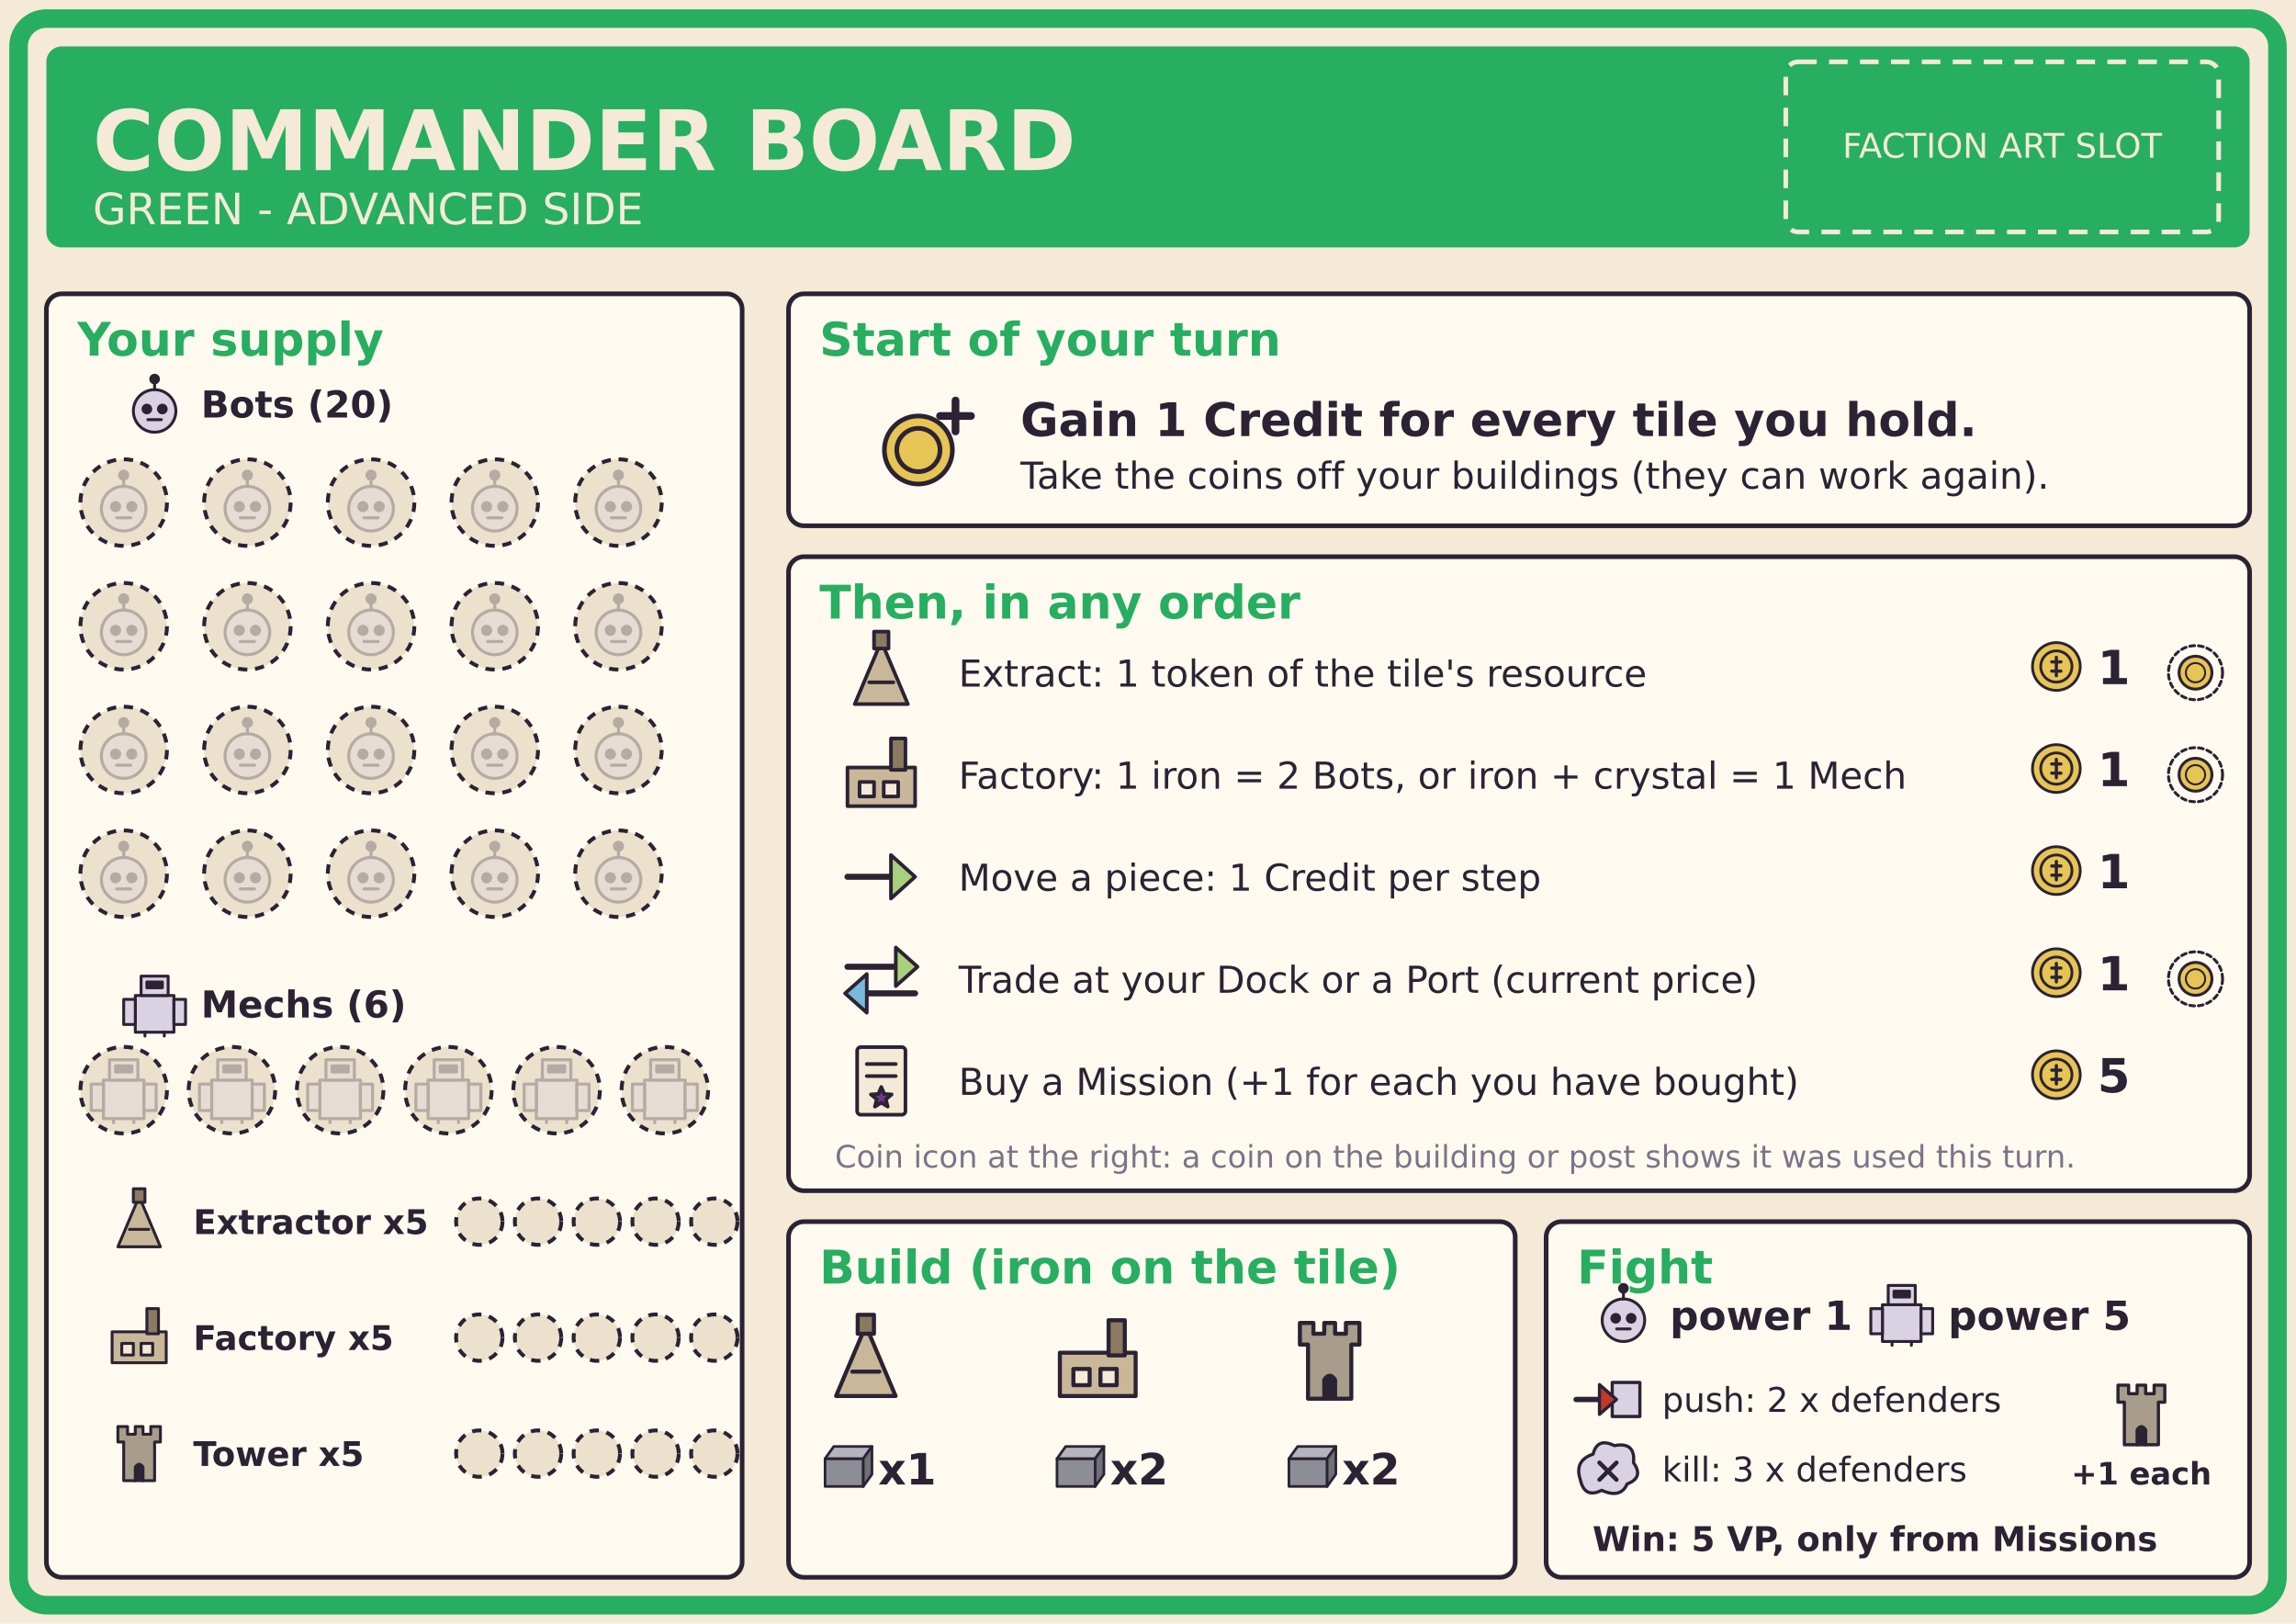
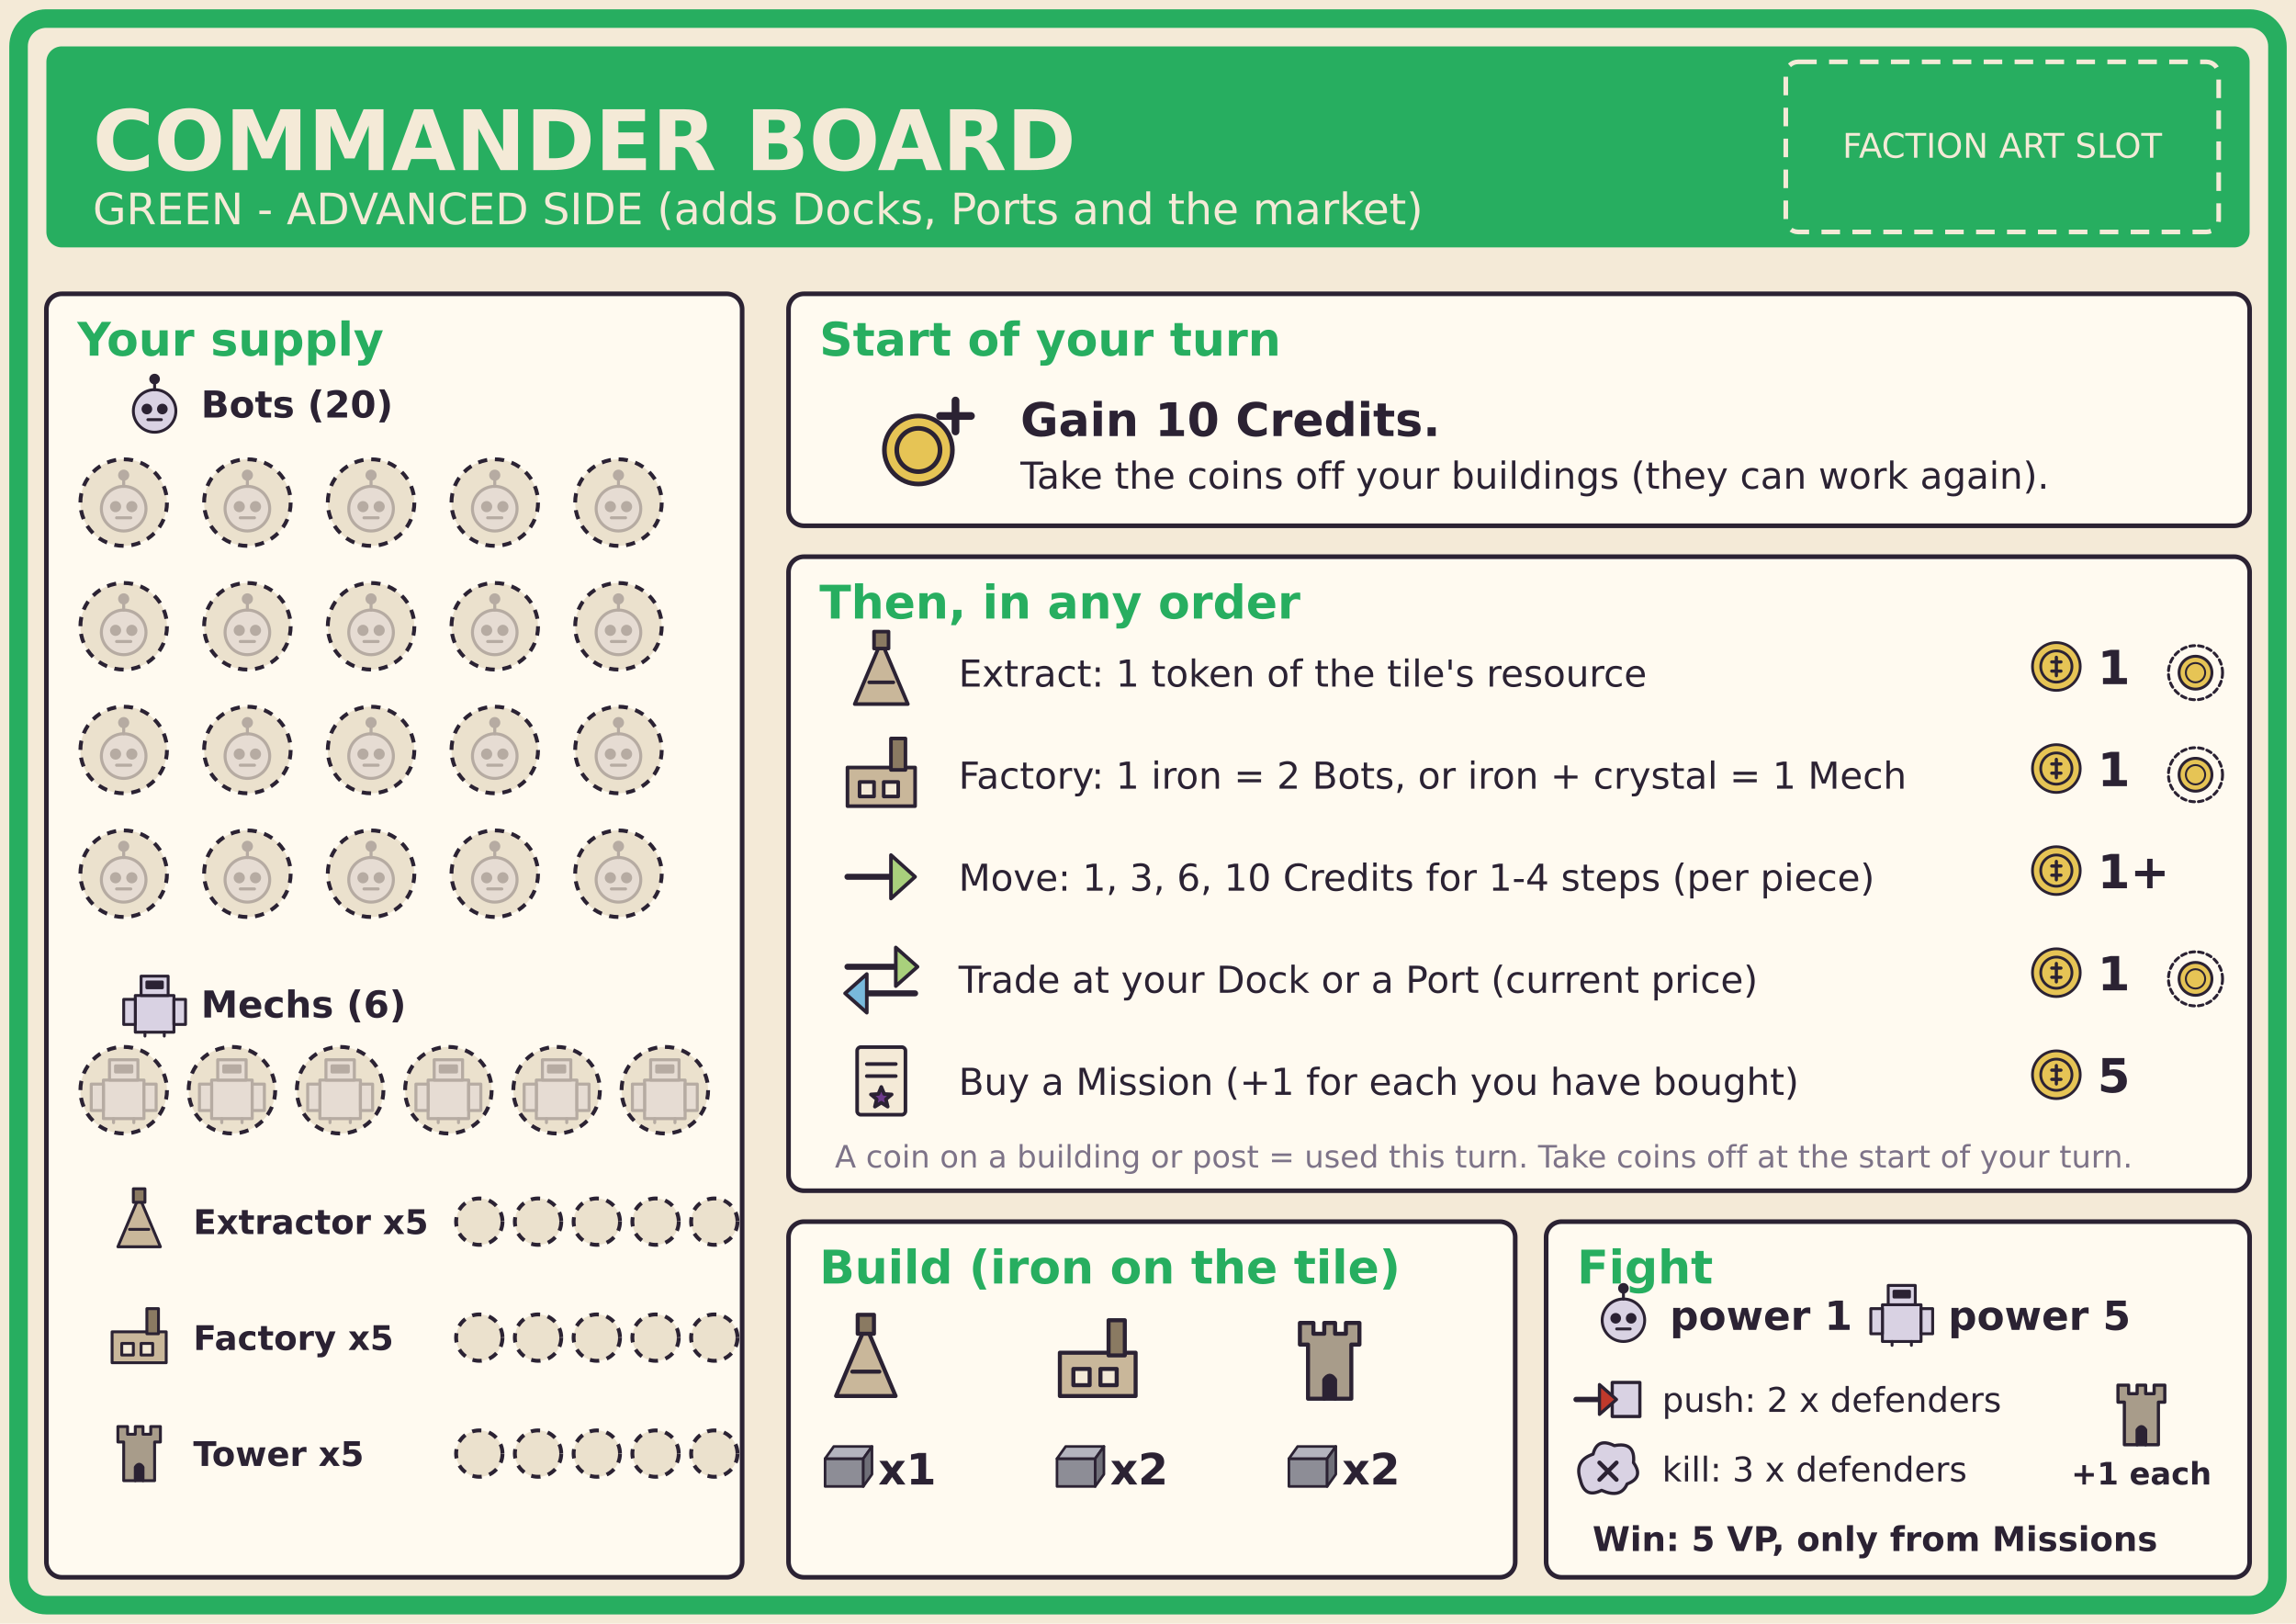
<svg xmlns="http://www.w3.org/2000/svg" viewBox="0 0 1485 1050" width="297mm" height="210mm" font-family="DejaVu Sans, Arial, sans-serif">
  <rect width="1485" height="1050" fill="#f4ead7" />
  <rect x="12" y="12" width="1461" height="1026" rx="18" fill="none" stroke="#27ae60" stroke-width="12" />
  <rect x="30" y="30" width="1425" height="130" rx="10" fill="#27ae60" />
  <text x="60" y="110" font-size="54" font-weight="bold" text-anchor="start" fill="#f4ead7">COMMANDER BOARD</text>
-   <text x="60" y="145" font-size="28" font-weight="normal" text-anchor="start" fill="#f4ead7">GREEN  -  ADVANCED SIDE</text>
+   <text x="60" y="145" font-size="28" font-weight="normal" text-anchor="start" fill="#f4ead7">GREEN  -  ADVANCED SIDE  (adds Docks, Ports and the market)</text>
  <g id="art-slot">
    <rect x="1155" y="40" width="280" height="110" rx="8" fill="none" stroke="#f4ead7" stroke-width="3" stroke-dasharray="12 8" />
    <text class="placeholder" x="1295" y="102" text-anchor="middle" font-size="22" fill="#f4ead7">FACTION ART SLOT</text>
  </g>
  <rect x="30" y="190" width="450" height="830" rx="10" fill="#fffaf0" stroke="#2b2233" stroke-width="3" />
  <text x="50" y="230" font-size="30" font-weight="bold" text-anchor="start" fill="#27ae60">Your supply</text>
  <g transform="translate(100.0,262.0) scale(0.625)" stroke="#2b2233" stroke-width="3" stroke-linejoin="round" stroke-linecap="round" fill="none">
    <circle cy="6" r="22" fill="#d9d2e3" />
    <path d="M0 -16 V-24" />
    <circle cy="-27" r="4" fill="#2b2233" />
    <circle cx="-8" cy="4" r="4" fill="#2b2233" />
    <circle cx="8" cy="4" r="4" fill="#2b2233" />
    <path d="M-7 15 H7" fill="none" />
  </g>
  <text x="130" y="270" font-size="24" font-weight="bold" text-anchor="start" fill="#2b2233">Bots (20)</text>
  <circle cx="80" cy="325" r="28" fill="#ebe1cd" stroke="#2b2233" stroke-width="2.5" stroke-dasharray="6 5" />
  <g opacity="0.28" transform="translate(80.0,325.0) scale(0.656)" stroke="#2b2233" stroke-width="3" stroke-linejoin="round" stroke-linecap="round" fill="none">
    <circle cy="6" r="22" fill="#d9d2e3" />
    <path d="M0 -16 V-24" />
    <circle cy="-27" r="4" fill="#2b2233" />
    <circle cx="-8" cy="4" r="4" fill="#2b2233" />
    <circle cx="8" cy="4" r="4" fill="#2b2233" />
    <path d="M-7 15 H7" fill="none" />
  </g>
  <circle cx="160" cy="325" r="28" fill="#ebe1cd" stroke="#2b2233" stroke-width="2.5" stroke-dasharray="6 5" />
  <g opacity="0.28" transform="translate(160.0,325.0) scale(0.656)" stroke="#2b2233" stroke-width="3" stroke-linejoin="round" stroke-linecap="round" fill="none">
    <circle cy="6" r="22" fill="#d9d2e3" />
    <path d="M0 -16 V-24" />
    <circle cy="-27" r="4" fill="#2b2233" />
    <circle cx="-8" cy="4" r="4" fill="#2b2233" />
    <circle cx="8" cy="4" r="4" fill="#2b2233" />
    <path d="M-7 15 H7" fill="none" />
  </g>
  <circle cx="240" cy="325" r="28" fill="#ebe1cd" stroke="#2b2233" stroke-width="2.5" stroke-dasharray="6 5" />
  <g opacity="0.28" transform="translate(240.0,325.0) scale(0.656)" stroke="#2b2233" stroke-width="3" stroke-linejoin="round" stroke-linecap="round" fill="none">
    <circle cy="6" r="22" fill="#d9d2e3" />
    <path d="M0 -16 V-24" />
    <circle cy="-27" r="4" fill="#2b2233" />
    <circle cx="-8" cy="4" r="4" fill="#2b2233" />
    <circle cx="8" cy="4" r="4" fill="#2b2233" />
    <path d="M-7 15 H7" fill="none" />
  </g>
  <circle cx="320" cy="325" r="28" fill="#ebe1cd" stroke="#2b2233" stroke-width="2.5" stroke-dasharray="6 5" />
  <g opacity="0.28" transform="translate(320.0,325.0) scale(0.656)" stroke="#2b2233" stroke-width="3" stroke-linejoin="round" stroke-linecap="round" fill="none">
    <circle cy="6" r="22" fill="#d9d2e3" />
    <path d="M0 -16 V-24" />
    <circle cy="-27" r="4" fill="#2b2233" />
    <circle cx="-8" cy="4" r="4" fill="#2b2233" />
    <circle cx="8" cy="4" r="4" fill="#2b2233" />
    <path d="M-7 15 H7" fill="none" />
  </g>
  <circle cx="400" cy="325" r="28" fill="#ebe1cd" stroke="#2b2233" stroke-width="2.5" stroke-dasharray="6 5" />
  <g opacity="0.28" transform="translate(400.0,325.0) scale(0.656)" stroke="#2b2233" stroke-width="3" stroke-linejoin="round" stroke-linecap="round" fill="none">
    <circle cy="6" r="22" fill="#d9d2e3" />
    <path d="M0 -16 V-24" />
    <circle cy="-27" r="4" fill="#2b2233" />
    <circle cx="-8" cy="4" r="4" fill="#2b2233" />
    <circle cx="8" cy="4" r="4" fill="#2b2233" />
    <path d="M-7 15 H7" fill="none" />
  </g>
  <circle cx="80" cy="405" r="28" fill="#ebe1cd" stroke="#2b2233" stroke-width="2.5" stroke-dasharray="6 5" />
  <g opacity="0.28" transform="translate(80.0,405.0) scale(0.656)" stroke="#2b2233" stroke-width="3" stroke-linejoin="round" stroke-linecap="round" fill="none">
    <circle cy="6" r="22" fill="#d9d2e3" />
    <path d="M0 -16 V-24" />
    <circle cy="-27" r="4" fill="#2b2233" />
    <circle cx="-8" cy="4" r="4" fill="#2b2233" />
    <circle cx="8" cy="4" r="4" fill="#2b2233" />
    <path d="M-7 15 H7" fill="none" />
  </g>
  <circle cx="160" cy="405" r="28" fill="#ebe1cd" stroke="#2b2233" stroke-width="2.5" stroke-dasharray="6 5" />
  <g opacity="0.28" transform="translate(160.0,405.0) scale(0.656)" stroke="#2b2233" stroke-width="3" stroke-linejoin="round" stroke-linecap="round" fill="none">
    <circle cy="6" r="22" fill="#d9d2e3" />
    <path d="M0 -16 V-24" />
    <circle cy="-27" r="4" fill="#2b2233" />
    <circle cx="-8" cy="4" r="4" fill="#2b2233" />
    <circle cx="8" cy="4" r="4" fill="#2b2233" />
    <path d="M-7 15 H7" fill="none" />
  </g>
  <circle cx="240" cy="405" r="28" fill="#ebe1cd" stroke="#2b2233" stroke-width="2.5" stroke-dasharray="6 5" />
  <g opacity="0.28" transform="translate(240.0,405.0) scale(0.656)" stroke="#2b2233" stroke-width="3" stroke-linejoin="round" stroke-linecap="round" fill="none">
    <circle cy="6" r="22" fill="#d9d2e3" />
    <path d="M0 -16 V-24" />
    <circle cy="-27" r="4" fill="#2b2233" />
    <circle cx="-8" cy="4" r="4" fill="#2b2233" />
    <circle cx="8" cy="4" r="4" fill="#2b2233" />
    <path d="M-7 15 H7" fill="none" />
  </g>
  <circle cx="320" cy="405" r="28" fill="#ebe1cd" stroke="#2b2233" stroke-width="2.5" stroke-dasharray="6 5" />
  <g opacity="0.28" transform="translate(320.0,405.0) scale(0.656)" stroke="#2b2233" stroke-width="3" stroke-linejoin="round" stroke-linecap="round" fill="none">
    <circle cy="6" r="22" fill="#d9d2e3" />
    <path d="M0 -16 V-24" />
    <circle cy="-27" r="4" fill="#2b2233" />
    <circle cx="-8" cy="4" r="4" fill="#2b2233" />
    <circle cx="8" cy="4" r="4" fill="#2b2233" />
    <path d="M-7 15 H7" fill="none" />
  </g>
  <circle cx="400" cy="405" r="28" fill="#ebe1cd" stroke="#2b2233" stroke-width="2.5" stroke-dasharray="6 5" />
  <g opacity="0.28" transform="translate(400.0,405.0) scale(0.656)" stroke="#2b2233" stroke-width="3" stroke-linejoin="round" stroke-linecap="round" fill="none">
    <circle cy="6" r="22" fill="#d9d2e3" />
    <path d="M0 -16 V-24" />
    <circle cy="-27" r="4" fill="#2b2233" />
    <circle cx="-8" cy="4" r="4" fill="#2b2233" />
    <circle cx="8" cy="4" r="4" fill="#2b2233" />
    <path d="M-7 15 H7" fill="none" />
  </g>
  <circle cx="80" cy="485" r="28" fill="#ebe1cd" stroke="#2b2233" stroke-width="2.5" stroke-dasharray="6 5" />
  <g opacity="0.28" transform="translate(80.0,485.0) scale(0.656)" stroke="#2b2233" stroke-width="3" stroke-linejoin="round" stroke-linecap="round" fill="none">
    <circle cy="6" r="22" fill="#d9d2e3" />
    <path d="M0 -16 V-24" />
    <circle cy="-27" r="4" fill="#2b2233" />
    <circle cx="-8" cy="4" r="4" fill="#2b2233" />
    <circle cx="8" cy="4" r="4" fill="#2b2233" />
    <path d="M-7 15 H7" fill="none" />
  </g>
  <circle cx="160" cy="485" r="28" fill="#ebe1cd" stroke="#2b2233" stroke-width="2.5" stroke-dasharray="6 5" />
  <g opacity="0.28" transform="translate(160.0,485.0) scale(0.656)" stroke="#2b2233" stroke-width="3" stroke-linejoin="round" stroke-linecap="round" fill="none">
    <circle cy="6" r="22" fill="#d9d2e3" />
    <path d="M0 -16 V-24" />
    <circle cy="-27" r="4" fill="#2b2233" />
    <circle cx="-8" cy="4" r="4" fill="#2b2233" />
    <circle cx="8" cy="4" r="4" fill="#2b2233" />
    <path d="M-7 15 H7" fill="none" />
  </g>
  <circle cx="240" cy="485" r="28" fill="#ebe1cd" stroke="#2b2233" stroke-width="2.5" stroke-dasharray="6 5" />
  <g opacity="0.28" transform="translate(240.0,485.0) scale(0.656)" stroke="#2b2233" stroke-width="3" stroke-linejoin="round" stroke-linecap="round" fill="none">
    <circle cy="6" r="22" fill="#d9d2e3" />
    <path d="M0 -16 V-24" />
    <circle cy="-27" r="4" fill="#2b2233" />
    <circle cx="-8" cy="4" r="4" fill="#2b2233" />
    <circle cx="8" cy="4" r="4" fill="#2b2233" />
    <path d="M-7 15 H7" fill="none" />
  </g>
  <circle cx="320" cy="485" r="28" fill="#ebe1cd" stroke="#2b2233" stroke-width="2.5" stroke-dasharray="6 5" />
  <g opacity="0.28" transform="translate(320.0,485.0) scale(0.656)" stroke="#2b2233" stroke-width="3" stroke-linejoin="round" stroke-linecap="round" fill="none">
    <circle cy="6" r="22" fill="#d9d2e3" />
    <path d="M0 -16 V-24" />
    <circle cy="-27" r="4" fill="#2b2233" />
    <circle cx="-8" cy="4" r="4" fill="#2b2233" />
    <circle cx="8" cy="4" r="4" fill="#2b2233" />
    <path d="M-7 15 H7" fill="none" />
  </g>
  <circle cx="400" cy="485" r="28" fill="#ebe1cd" stroke="#2b2233" stroke-width="2.5" stroke-dasharray="6 5" />
  <g opacity="0.28" transform="translate(400.0,485.0) scale(0.656)" stroke="#2b2233" stroke-width="3" stroke-linejoin="round" stroke-linecap="round" fill="none">
    <circle cy="6" r="22" fill="#d9d2e3" />
    <path d="M0 -16 V-24" />
    <circle cy="-27" r="4" fill="#2b2233" />
    <circle cx="-8" cy="4" r="4" fill="#2b2233" />
    <circle cx="8" cy="4" r="4" fill="#2b2233" />
    <path d="M-7 15 H7" fill="none" />
  </g>
  <circle cx="80" cy="565" r="28" fill="#ebe1cd" stroke="#2b2233" stroke-width="2.5" stroke-dasharray="6 5" />
  <g opacity="0.28" transform="translate(80.0,565.0) scale(0.656)" stroke="#2b2233" stroke-width="3" stroke-linejoin="round" stroke-linecap="round" fill="none">
    <circle cy="6" r="22" fill="#d9d2e3" />
    <path d="M0 -16 V-24" />
    <circle cy="-27" r="4" fill="#2b2233" />
    <circle cx="-8" cy="4" r="4" fill="#2b2233" />
    <circle cx="8" cy="4" r="4" fill="#2b2233" />
    <path d="M-7 15 H7" fill="none" />
  </g>
  <circle cx="160" cy="565" r="28" fill="#ebe1cd" stroke="#2b2233" stroke-width="2.5" stroke-dasharray="6 5" />
  <g opacity="0.28" transform="translate(160.0,565.0) scale(0.656)" stroke="#2b2233" stroke-width="3" stroke-linejoin="round" stroke-linecap="round" fill="none">
    <circle cy="6" r="22" fill="#d9d2e3" />
    <path d="M0 -16 V-24" />
    <circle cy="-27" r="4" fill="#2b2233" />
    <circle cx="-8" cy="4" r="4" fill="#2b2233" />
    <circle cx="8" cy="4" r="4" fill="#2b2233" />
    <path d="M-7 15 H7" fill="none" />
  </g>
  <circle cx="240" cy="565" r="28" fill="#ebe1cd" stroke="#2b2233" stroke-width="2.5" stroke-dasharray="6 5" />
  <g opacity="0.28" transform="translate(240.0,565.0) scale(0.656)" stroke="#2b2233" stroke-width="3" stroke-linejoin="round" stroke-linecap="round" fill="none">
    <circle cy="6" r="22" fill="#d9d2e3" />
    <path d="M0 -16 V-24" />
    <circle cy="-27" r="4" fill="#2b2233" />
    <circle cx="-8" cy="4" r="4" fill="#2b2233" />
    <circle cx="8" cy="4" r="4" fill="#2b2233" />
    <path d="M-7 15 H7" fill="none" />
  </g>
  <circle cx="320" cy="565" r="28" fill="#ebe1cd" stroke="#2b2233" stroke-width="2.5" stroke-dasharray="6 5" />
  <g opacity="0.28" transform="translate(320.0,565.0) scale(0.656)" stroke="#2b2233" stroke-width="3" stroke-linejoin="round" stroke-linecap="round" fill="none">
    <circle cy="6" r="22" fill="#d9d2e3" />
    <path d="M0 -16 V-24" />
    <circle cy="-27" r="4" fill="#2b2233" />
    <circle cx="-8" cy="4" r="4" fill="#2b2233" />
    <circle cx="8" cy="4" r="4" fill="#2b2233" />
    <path d="M-7 15 H7" fill="none" />
  </g>
  <circle cx="400" cy="565" r="28" fill="#ebe1cd" stroke="#2b2233" stroke-width="2.5" stroke-dasharray="6 5" />
  <g opacity="0.28" transform="translate(400.0,565.0) scale(0.656)" stroke="#2b2233" stroke-width="3" stroke-linejoin="round" stroke-linecap="round" fill="none">
    <circle cy="6" r="22" fill="#d9d2e3" />
    <path d="M0 -16 V-24" />
    <circle cy="-27" r="4" fill="#2b2233" />
    <circle cx="-8" cy="4" r="4" fill="#2b2233" />
    <circle cx="8" cy="4" r="4" fill="#2b2233" />
    <path d="M-7 15 H7" fill="none" />
  </g>
  <g transform="translate(100.0,650.0) scale(0.625)" stroke="#2b2233" stroke-width="3" stroke-linejoin="round" stroke-linecap="round" fill="none">
    <rect x="-20" y="-10" width="40" height="38" fill="#d9d2e3" />
    <rect x="-14" y="-30" width="28" height="20" fill="#d9d2e3" />
    <rect x="-8" y="-24" width="16" height="6" fill="#2b2233" />
    <rect x="-32" y="-6" width="12" height="26" fill="#d9d2e3" />
    <rect x="20" y="-6" width="12" height="26" fill="#d9d2e3" />
    <path d="M-10 28 V32 M10 28 V32" />
  </g>
  <text x="130" y="658" font-size="24" font-weight="bold" text-anchor="start" fill="#2b2233">Mechs (6)</text>
  <circle cx="80" cy="705" r="28" fill="#ebe1cd" stroke="#2b2233" stroke-width="2.5" stroke-dasharray="6 5" />
  <g opacity="0.28" transform="translate(80.0,705.0) scale(0.656)" stroke="#2b2233" stroke-width="3" stroke-linejoin="round" stroke-linecap="round" fill="none">
    <rect x="-20" y="-10" width="40" height="38" fill="#d9d2e3" />
    <rect x="-14" y="-30" width="28" height="20" fill="#d9d2e3" />
    <rect x="-8" y="-24" width="16" height="6" fill="#2b2233" />
    <rect x="-32" y="-6" width="12" height="26" fill="#d9d2e3" />
    <rect x="20" y="-6" width="12" height="26" fill="#d9d2e3" />
    <path d="M-10 28 V32 M10 28 V32" />
  </g>
  <circle cx="150" cy="705" r="28" fill="#ebe1cd" stroke="#2b2233" stroke-width="2.5" stroke-dasharray="6 5" />
  <g opacity="0.28" transform="translate(150.0,705.0) scale(0.656)" stroke="#2b2233" stroke-width="3" stroke-linejoin="round" stroke-linecap="round" fill="none">
    <rect x="-20" y="-10" width="40" height="38" fill="#d9d2e3" />
    <rect x="-14" y="-30" width="28" height="20" fill="#d9d2e3" />
    <rect x="-8" y="-24" width="16" height="6" fill="#2b2233" />
    <rect x="-32" y="-6" width="12" height="26" fill="#d9d2e3" />
    <rect x="20" y="-6" width="12" height="26" fill="#d9d2e3" />
    <path d="M-10 28 V32 M10 28 V32" />
  </g>
  <circle cx="220" cy="705" r="28" fill="#ebe1cd" stroke="#2b2233" stroke-width="2.5" stroke-dasharray="6 5" />
  <g opacity="0.28" transform="translate(220.0,705.0) scale(0.656)" stroke="#2b2233" stroke-width="3" stroke-linejoin="round" stroke-linecap="round" fill="none">
    <rect x="-20" y="-10" width="40" height="38" fill="#d9d2e3" />
    <rect x="-14" y="-30" width="28" height="20" fill="#d9d2e3" />
    <rect x="-8" y="-24" width="16" height="6" fill="#2b2233" />
    <rect x="-32" y="-6" width="12" height="26" fill="#d9d2e3" />
    <rect x="20" y="-6" width="12" height="26" fill="#d9d2e3" />
    <path d="M-10 28 V32 M10 28 V32" />
  </g>
  <circle cx="290" cy="705" r="28" fill="#ebe1cd" stroke="#2b2233" stroke-width="2.5" stroke-dasharray="6 5" />
  <g opacity="0.28" transform="translate(290.0,705.0) scale(0.656)" stroke="#2b2233" stroke-width="3" stroke-linejoin="round" stroke-linecap="round" fill="none">
    <rect x="-20" y="-10" width="40" height="38" fill="#d9d2e3" />
    <rect x="-14" y="-30" width="28" height="20" fill="#d9d2e3" />
    <rect x="-8" y="-24" width="16" height="6" fill="#2b2233" />
    <rect x="-32" y="-6" width="12" height="26" fill="#d9d2e3" />
    <rect x="20" y="-6" width="12" height="26" fill="#d9d2e3" />
    <path d="M-10 28 V32 M10 28 V32" />
  </g>
  <circle cx="360" cy="705" r="28" fill="#ebe1cd" stroke="#2b2233" stroke-width="2.5" stroke-dasharray="6 5" />
  <g opacity="0.28" transform="translate(360.0,705.0) scale(0.656)" stroke="#2b2233" stroke-width="3" stroke-linejoin="round" stroke-linecap="round" fill="none">
    <rect x="-20" y="-10" width="40" height="38" fill="#d9d2e3" />
    <rect x="-14" y="-30" width="28" height="20" fill="#d9d2e3" />
    <rect x="-8" y="-24" width="16" height="6" fill="#2b2233" />
    <rect x="-32" y="-6" width="12" height="26" fill="#d9d2e3" />
    <rect x="20" y="-6" width="12" height="26" fill="#d9d2e3" />
    <path d="M-10 28 V32 M10 28 V32" />
  </g>
  <circle cx="430" cy="705" r="28" fill="#ebe1cd" stroke="#2b2233" stroke-width="2.5" stroke-dasharray="6 5" />
  <g opacity="0.28" transform="translate(430.0,705.0) scale(0.656)" stroke="#2b2233" stroke-width="3" stroke-linejoin="round" stroke-linecap="round" fill="none">
    <rect x="-20" y="-10" width="40" height="38" fill="#d9d2e3" />
    <rect x="-14" y="-30" width="28" height="20" fill="#d9d2e3" />
    <rect x="-8" y="-24" width="16" height="6" fill="#2b2233" />
    <rect x="-32" y="-6" width="12" height="26" fill="#d9d2e3" />
    <rect x="20" y="-6" width="12" height="26" fill="#d9d2e3" />
    <path d="M-10 28 V32 M10 28 V32" />
  </g>
  <g transform="translate(90.0,790.0) scale(0.625)" stroke="#2b2233" stroke-width="3" stroke-linejoin="round" stroke-linecap="round" fill="none">
    <path d="M-22 26 L0 -26 L22 26 Z" fill="#c9b79a" />
    <rect x="-6" y="-34" width="12" height="14" fill="#8a7a62" />
    <path d="M-10 8 H10" fill="none" />
  </g>
  <text x="125" y="798" font-size="22" font-weight="bold" text-anchor="start" fill="#2b2233">Extractor x5</text>
  <circle cx="310" cy="790" r="15" fill="#ebe1cd" stroke="#2b2233" stroke-width="2.5" stroke-dasharray="6 5" />
  <circle cx="348" cy="790" r="15" fill="#ebe1cd" stroke="#2b2233" stroke-width="2.5" stroke-dasharray="6 5" />
  <circle cx="386" cy="790" r="15" fill="#ebe1cd" stroke="#2b2233" stroke-width="2.5" stroke-dasharray="6 5" />
  <circle cx="424" cy="790" r="15" fill="#ebe1cd" stroke="#2b2233" stroke-width="2.5" stroke-dasharray="6 5" />
  <circle cx="462" cy="790" r="15" fill="#ebe1cd" stroke="#2b2233" stroke-width="2.5" stroke-dasharray="6 5" />
  <g transform="translate(90.0,865.0) scale(0.625)" stroke="#2b2233" stroke-width="3" stroke-linejoin="round" stroke-linecap="round" fill="none">
    <rect x="-28" y="-6" width="56" height="32" fill="#c9b79a" />
    <rect x="8" y="-30" width="12" height="26" fill="#8a7a62" />
    <rect x="-18" y="6" width="12" height="12" fill="#f4ead7" />
    <rect x="2" y="6" width="12" height="12" fill="#f4ead7" />
  </g>
  <text x="125" y="873" font-size="22" font-weight="bold" text-anchor="start" fill="#2b2233">Factory x5</text>
  <circle cx="310" cy="865" r="15" fill="#ebe1cd" stroke="#2b2233" stroke-width="2.5" stroke-dasharray="6 5" />
  <circle cx="348" cy="865" r="15" fill="#ebe1cd" stroke="#2b2233" stroke-width="2.5" stroke-dasharray="6 5" />
  <circle cx="386" cy="865" r="15" fill="#ebe1cd" stroke="#2b2233" stroke-width="2.5" stroke-dasharray="6 5" />
  <circle cx="424" cy="865" r="15" fill="#ebe1cd" stroke="#2b2233" stroke-width="2.5" stroke-dasharray="6 5" />
  <circle cx="462" cy="865" r="15" fill="#ebe1cd" stroke="#2b2233" stroke-width="2.5" stroke-dasharray="6 5" />
  <g transform="translate(90.0,940.0) scale(0.625)" stroke="#2b2233" stroke-width="3" stroke-linejoin="round" stroke-linecap="round" fill="none">
    <path d="M-16 28 L-16 -12 L-22 -12 L-22 -28 L-12 -28 L-12 -20 L-4 -20 L-4 -28 L4 -28 L4 -20 L12 -20 L12 -28 L22 -28 L22 -12 L16 -12 L16 28 Z" fill="#a89c8a" />
    <path d="M-4 28 V14 Q0 8 4 14 V28" fill="#2b2233" />
  </g>
  <text x="125" y="948" font-size="22" font-weight="bold" text-anchor="start" fill="#2b2233">Tower x5</text>
  <circle cx="310" cy="940" r="15" fill="#ebe1cd" stroke="#2b2233" stroke-width="2.5" stroke-dasharray="6 5" />
  <circle cx="348" cy="940" r="15" fill="#ebe1cd" stroke="#2b2233" stroke-width="2.5" stroke-dasharray="6 5" />
  <circle cx="386" cy="940" r="15" fill="#ebe1cd" stroke="#2b2233" stroke-width="2.5" stroke-dasharray="6 5" />
  <circle cx="424" cy="940" r="15" fill="#ebe1cd" stroke="#2b2233" stroke-width="2.5" stroke-dasharray="6 5" />
  <circle cx="462" cy="940" r="15" fill="#ebe1cd" stroke="#2b2233" stroke-width="2.5" stroke-dasharray="6 5" />
  <rect x="510" y="190" width="945" height="150" rx="10" fill="#fffaf0" stroke="#2b2233" stroke-width="3" />
  <text x="530" y="230" font-size="30" font-weight="bold" text-anchor="start" fill="#27ae60">Start of your turn</text>
  <g transform="translate(600.0,285.0) scale(1.000)" stroke="#2b2233" stroke-width="3" stroke-linejoin="round" stroke-linecap="round" fill="none">
    <circle cx="-6" cy="6" r="22" fill="#e6c455" />
    <circle cx="-6" cy="6" r="14" fill="none" />
    <path d="M18 -26 V-6 M8 -16 H28" stroke-width="5" fill="none" />
  </g>
-   <text x="660" y="282" font-size="30" font-weight="bold" text-anchor="start" fill="#2b2233">Gain 1 Credit for every tile you hold.</text>
+   <text x="660" y="282" font-size="30" font-weight="bold" text-anchor="start" fill="#2b2233">Gain 10 Credits.</text>
  <text x="660" y="316" font-size="24" font-weight="normal" text-anchor="start" fill="#2b2233">Take the coins off your buildings (they can work again).</text>
  <rect x="510" y="360" width="945" height="410" rx="10" fill="#fffaf0" stroke="#2b2233" stroke-width="3" />
  <text x="530" y="400" font-size="30" font-weight="bold" text-anchor="start" fill="#27ae60">Then, in any order</text>
  <g transform="translate(570.0,435.0) scale(0.781)" stroke="#2b2233" stroke-width="3" stroke-linejoin="round" stroke-linecap="round" fill="none">
    <path d="M-22 26 L0 -26 L22 26 Z" fill="#c9b79a" />
    <rect x="-6" y="-34" width="12" height="14" fill="#8a7a62" />
    <path d="M-10 8 H10" fill="none" />
  </g>
  <text x="620" y="444" font-size="24" font-weight="normal" text-anchor="start" fill="#2b2233">Extract: 1 token of the tile's resource</text>
  <g transform="translate(1330.0,431.0) scale(0.594)" stroke="#2b2233" stroke-width="3" stroke-linejoin="round" stroke-linecap="round" fill="none">
    <circle r="26" fill="#e6c455" />
    <circle r="17" fill="none" />
    <path d="M0 -10 V10 M-5 -5 H5 M-5 5 H5" stroke-width="3.5" />
  </g>
  <text x="1356.6" y="442.4" font-size="30.4" font-weight="bold" text-anchor="start" fill="#2b2233">1</text>
  <g transform="translate(1420.0,435.0) scale(0.625)" stroke="#2b2233" stroke-width="3" stroke-linejoin="round" stroke-linecap="round" fill="none">
    <circle r="28" fill="none" stroke-dasharray="5 4" />
    <circle r="17" fill="#e6c455" />
    <circle r="10" fill="none" stroke-width="2" />
  </g>
  <g transform="translate(570.0,501.0) scale(0.781)" stroke="#2b2233" stroke-width="3" stroke-linejoin="round" stroke-linecap="round" fill="none">
    <rect x="-28" y="-6" width="56" height="32" fill="#c9b79a" />
    <rect x="8" y="-30" width="12" height="26" fill="#8a7a62" />
    <rect x="-18" y="6" width="12" height="12" fill="#f4ead7" />
    <rect x="2" y="6" width="12" height="12" fill="#f4ead7" />
  </g>
  <text x="620" y="510" font-size="24" font-weight="normal" text-anchor="start" fill="#2b2233">Factory: 1 iron = 2 Bots,  or iron + crystal = 1 Mech</text>
  <g transform="translate(1330.0,497.0) scale(0.594)" stroke="#2b2233" stroke-width="3" stroke-linejoin="round" stroke-linecap="round" fill="none">
    <circle r="26" fill="#e6c455" />
    <circle r="17" fill="none" />
    <path d="M0 -10 V10 M-5 -5 H5 M-5 5 H5" stroke-width="3.5" />
  </g>
  <text x="1356.6" y="508.4" font-size="30.4" font-weight="bold" text-anchor="start" fill="#2b2233">1</text>
  <g transform="translate(1420.0,501.0) scale(0.625)" stroke="#2b2233" stroke-width="3" stroke-linejoin="round" stroke-linecap="round" fill="none">
    <circle r="28" fill="none" stroke-dasharray="5 4" />
    <circle r="17" fill="#e6c455" />
    <circle r="10" fill="none" stroke-width="2" />
  </g>
  <g transform="translate(570.0,567.0) scale(0.781)" stroke="#2b2233" stroke-width="3" stroke-linejoin="round" stroke-linecap="round" fill="none">
    <path d="M-28 0 H12" fill="none" stroke-width="5" />
    <path d="M8 -18 L28 0 L8 18 Z" fill="#a9d07c" />
  </g>
-   <text x="620" y="576" font-size="24" font-weight="normal" text-anchor="start" fill="#2b2233">Move a piece: 1 Credit per step</text>
+   <text x="620" y="576" font-size="24" font-weight="normal" text-anchor="start" fill="#2b2233">Move: 1, 3, 6, 10 Credits for 1-4 steps (per piece)</text>
  <g transform="translate(1330.0,563.0) scale(0.594)" stroke="#2b2233" stroke-width="3" stroke-linejoin="round" stroke-linecap="round" fill="none">
    <circle r="26" fill="#e6c455" />
    <circle r="17" fill="none" />
    <path d="M0 -10 V10 M-5 -5 H5 M-5 5 H5" stroke-width="3.5" />
  </g>
-   <text x="1356.6" y="574.4" font-size="30.4" font-weight="bold" text-anchor="start" fill="#2b2233">1</text>
+   <text x="1356.6" y="574.4" font-size="30.4" font-weight="bold" text-anchor="start" fill="#2b2233">1+</text>
  <g transform="translate(570.0,633.0) scale(0.781)" stroke="#2b2233" stroke-width="3" stroke-linejoin="round" stroke-linecap="round" fill="none">
    <path d="M-28 -10 H18" fill="none" stroke-width="5" />
    <path d="M12 -26 L30 -10 L12 6 Z" fill="#a9d07c" />
    <path d="M28 12 H-18" fill="none" stroke-width="5" />
    <path d="M-12 -4 L-30 12 L-12 28 Z" fill="#78b9dc" />
  </g>
  <text x="620" y="642" font-size="24" font-weight="normal" text-anchor="start" fill="#2b2233">Trade at your Dock or a Port (current price)</text>
  <g transform="translate(1330.0,629.0) scale(0.594)" stroke="#2b2233" stroke-width="3" stroke-linejoin="round" stroke-linecap="round" fill="none">
    <circle r="26" fill="#e6c455" />
    <circle r="17" fill="none" />
    <path d="M0 -10 V10 M-5 -5 H5 M-5 5 H5" stroke-width="3.5" />
  </g>
  <text x="1356.6" y="640.4" font-size="30.4" font-weight="bold" text-anchor="start" fill="#2b2233">1</text>
  <g transform="translate(1420.0,633.0) scale(0.625)" stroke="#2b2233" stroke-width="3" stroke-linejoin="round" stroke-linecap="round" fill="none">
    <circle r="28" fill="none" stroke-dasharray="5 4" />
    <circle r="17" fill="#e6c455" />
    <circle r="10" fill="none" stroke-width="2" />
  </g>
  <g transform="translate(570.0,699.0) scale(0.781)" stroke="#2b2233" stroke-width="3" stroke-linejoin="round" stroke-linecap="round" fill="none">
    <rect x="-20" y="-28" width="40" height="56" rx="3" fill="#f4ead7" />
    <path d="M-12 -14 H12 M-12 -4 H12" fill="none" />
    <polygon points="0.0,-9.0 2.4,-3.2 8.6,-2.8 3.8,1.2 5.3,7.3 0.0,4.0 -5.3,7.3 -3.8,1.2 -8.6,-2.8 -2.4,-3.2" fill="#6d3a8c" transform="translate(0 14)" />
  </g>
  <text x="620" y="708" font-size="24" font-weight="normal" text-anchor="start" fill="#2b2233">Buy a Mission (+1 for each you have bought)</text>
  <g transform="translate(1330.0,695.0) scale(0.594)" stroke="#2b2233" stroke-width="3" stroke-linejoin="round" stroke-linecap="round" fill="none">
    <circle r="26" fill="#e6c455" />
    <circle r="17" fill="none" />
    <path d="M0 -10 V10 M-5 -5 H5 M-5 5 H5" stroke-width="3.5" />
  </g>
  <text x="1356.6" y="706.4" font-size="30.4" font-weight="bold" text-anchor="start" fill="#2b2233">5</text>
-   <text x="540" y="755" font-size="20" font-weight="normal" text-anchor="start" fill="#7d7388">Coin icon at the right: a coin on the building or post shows it was used this turn.</text>
+   <text x="540" y="755" font-size="20" font-weight="normal" text-anchor="start" fill="#7d7388">A coin on a building or post = used this turn. Take coins off at the start of your turn.</text>
  <rect x="510" y="790" width="470" height="230" rx="10" fill="#fffaf0" stroke="#2b2233" stroke-width="3" />
  <text x="530" y="830" font-size="30" font-weight="bold" text-anchor="start" fill="#27ae60">Build (iron on the tile)</text>
  <g transform="translate(560.0,880.0) scale(0.875)" stroke="#2b2233" stroke-width="3" stroke-linejoin="round" stroke-linecap="round" fill="none">
    <path d="M-22 26 L0 -26 L22 26 Z" fill="#c9b79a" />
    <rect x="-6" y="-34" width="12" height="14" fill="#8a7a62" />
    <path d="M-10 8 H10" fill="none" />
  </g>
  <g transform="translate(546.0,950.0) scale(0.562)" stroke="#2b2233" stroke-width="3" stroke-linejoin="round" stroke-linecap="round" fill="none">
    <rect x="-22" y="-12" width="44" height="32" fill="#8d8d96" />
    <path d="M-22 -12 L-12 -26 L32 -26 L22 -12 Z" fill="#b4b4be" />
    <path d="M22 -12 L32 -26 L32 6 L22 20 Z" fill="#6f6f78" />
  </g>
  <text x="568" y="960" font-size="28" font-weight="bold" text-anchor="start" fill="#2b2233">x1</text>
  <g transform="translate(710.0,880.0) scale(0.875)" stroke="#2b2233" stroke-width="3" stroke-linejoin="round" stroke-linecap="round" fill="none">
    <rect x="-28" y="-6" width="56" height="32" fill="#c9b79a" />
    <rect x="8" y="-30" width="12" height="26" fill="#8a7a62" />
    <rect x="-18" y="6" width="12" height="12" fill="#f4ead7" />
    <rect x="2" y="6" width="12" height="12" fill="#f4ead7" />
  </g>
  <g transform="translate(696.0,950.0) scale(0.562)" stroke="#2b2233" stroke-width="3" stroke-linejoin="round" stroke-linecap="round" fill="none">
    <rect x="-22" y="-12" width="44" height="32" fill="#8d8d96" />
    <path d="M-22 -12 L-12 -26 L32 -26 L22 -12 Z" fill="#b4b4be" />
    <path d="M22 -12 L32 -26 L32 6 L22 20 Z" fill="#6f6f78" />
  </g>
  <text x="718" y="960" font-size="28" font-weight="bold" text-anchor="start" fill="#2b2233">x2</text>
  <g transform="translate(860.0,880.0) scale(0.875)" stroke="#2b2233" stroke-width="3" stroke-linejoin="round" stroke-linecap="round" fill="none">
    <path d="M-16 28 L-16 -12 L-22 -12 L-22 -28 L-12 -28 L-12 -20 L-4 -20 L-4 -28 L4 -28 L4 -20 L12 -20 L12 -28 L22 -28 L22 -12 L16 -12 L16 28 Z" fill="#a89c8a" />
    <path d="M-4 28 V14 Q0 8 4 14 V28" fill="#2b2233" />
  </g>
  <g transform="translate(846.0,950.0) scale(0.562)" stroke="#2b2233" stroke-width="3" stroke-linejoin="round" stroke-linecap="round" fill="none">
    <rect x="-22" y="-12" width="44" height="32" fill="#8d8d96" />
    <path d="M-22 -12 L-12 -26 L32 -26 L22 -12 Z" fill="#b4b4be" />
    <path d="M22 -12 L32 -26 L32 6 L22 20 Z" fill="#6f6f78" />
  </g>
  <text x="868" y="960" font-size="28" font-weight="bold" text-anchor="start" fill="#2b2233">x2</text>
  <rect x="1000" y="790" width="455" height="230" rx="10" fill="#fffaf0" stroke="#2b2233" stroke-width="3" />
  <text x="1020" y="830" font-size="30" font-weight="bold" text-anchor="start" fill="#27ae60">Fight</text>
  <g transform="translate(1050.0,850.0) scale(0.625)" stroke="#2b2233" stroke-width="3" stroke-linejoin="round" stroke-linecap="round" fill="none">
    <circle cy="6" r="22" fill="#d9d2e3" />
    <path d="M0 -16 V-24" />
    <circle cy="-27" r="4" fill="#2b2233" />
    <circle cx="-8" cy="4" r="4" fill="#2b2233" />
    <circle cx="8" cy="4" r="4" fill="#2b2233" />
    <path d="M-7 15 H7" fill="none" />
  </g>
  <text x="1080" y="860" font-size="26" font-weight="bold" text-anchor="start" fill="#2b2233">power 1</text>
  <g transform="translate(1230.0,850.0) scale(0.625)" stroke="#2b2233" stroke-width="3" stroke-linejoin="round" stroke-linecap="round" fill="none">
    <rect x="-20" y="-10" width="40" height="38" fill="#d9d2e3" />
    <rect x="-14" y="-30" width="28" height="20" fill="#d9d2e3" />
    <rect x="-8" y="-24" width="16" height="6" fill="#2b2233" />
    <rect x="-32" y="-6" width="12" height="26" fill="#d9d2e3" />
    <rect x="20" y="-6" width="12" height="26" fill="#d9d2e3" />
    <path d="M-10 28 V32 M10 28 V32" />
  </g>
  <text x="1260" y="860" font-size="26" font-weight="bold" text-anchor="start" fill="#2b2233">power 5</text>
  <g transform="translate(1040.0,905.0) scale(0.688)" stroke="#2b2233" stroke-width="3" stroke-linejoin="round" stroke-linecap="round" fill="none">
    <rect x="4" y="-16" width="26" height="32" fill="#d9d2e3" />
    <path d="M-30 0 H-4" fill="none" stroke-width="5" />
    <path d="M-8 -14 L8 0 L-8 14 Z" fill="#c0392b" />
  </g>
  <text x="1075" y="913" font-size="22" font-weight="normal" text-anchor="start" fill="#2b2233">push: 2 x defenders</text>
  <g transform="translate(1040.0,950.0) scale(0.688)" stroke="#2b2233" stroke-width="3" stroke-linejoin="round" stroke-linecap="round" fill="none">
    <path d="M-26 10 Q-32 -8 -14 -14 Q-10 -30 6 -22 Q26 -26 24 -6 Q34 8 18 14 Q12 28 -6 20 Q-22 28 -26 10 Z" fill="#d9d2e3" />
    <path d="M-8 -6 L8 10 M8 -6 L-8 10" stroke-width="4" fill="none" />
  </g>
  <text x="1075" y="958" font-size="22" font-weight="normal" text-anchor="start" fill="#2b2233">kill: 3 x defenders</text>
  <g transform="translate(1385.0,915.0) scale(0.688)" stroke="#2b2233" stroke-width="3" stroke-linejoin="round" stroke-linecap="round" fill="none">
    <path d="M-16 28 L-16 -12 L-22 -12 L-22 -28 L-12 -28 L-12 -20 L-4 -20 L-4 -28 L4 -28 L4 -20 L12 -20 L12 -28 L22 -28 L22 -12 L16 -12 L16 28 Z" fill="#a89c8a" />
    <path d="M-4 28 V14 Q0 8 4 14 V28" fill="#2b2233" />
  </g>
  <text x="1385" y="960" font-size="20" font-weight="bold" text-anchor="middle" fill="#2b2233">+1 each</text>
  <text x="1030" y="1003" font-size="22" font-weight="bold" text-anchor="start" fill="#2b2233">Win: 5 VP, only from Missions</text>
</svg>
